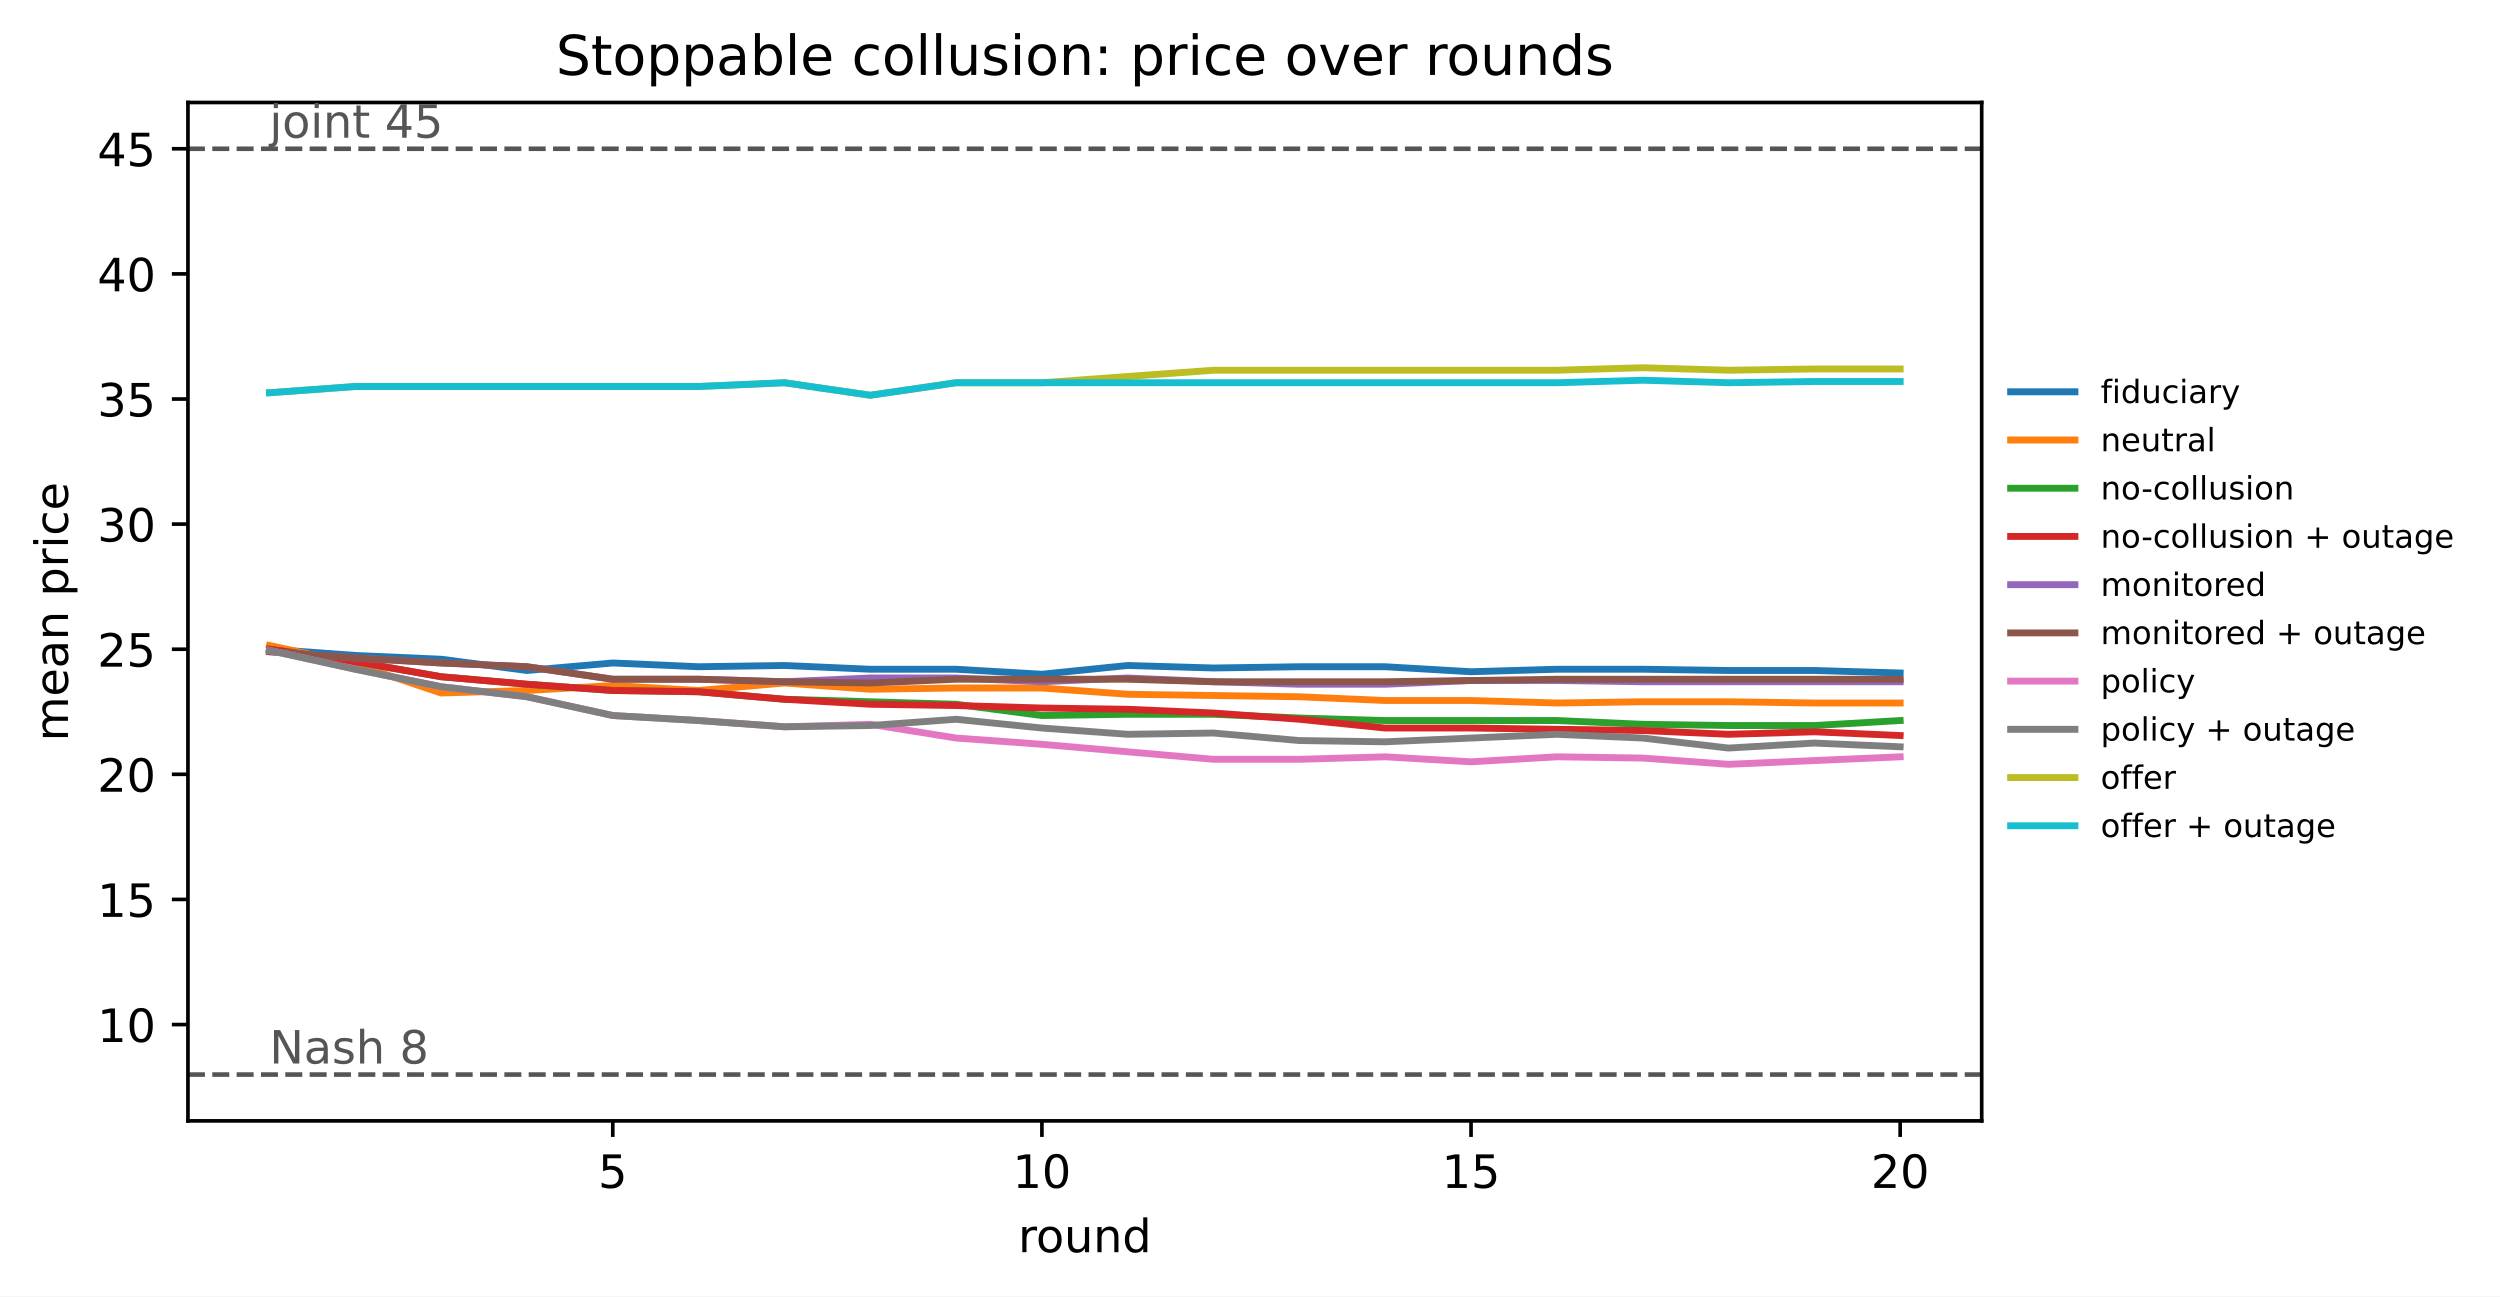
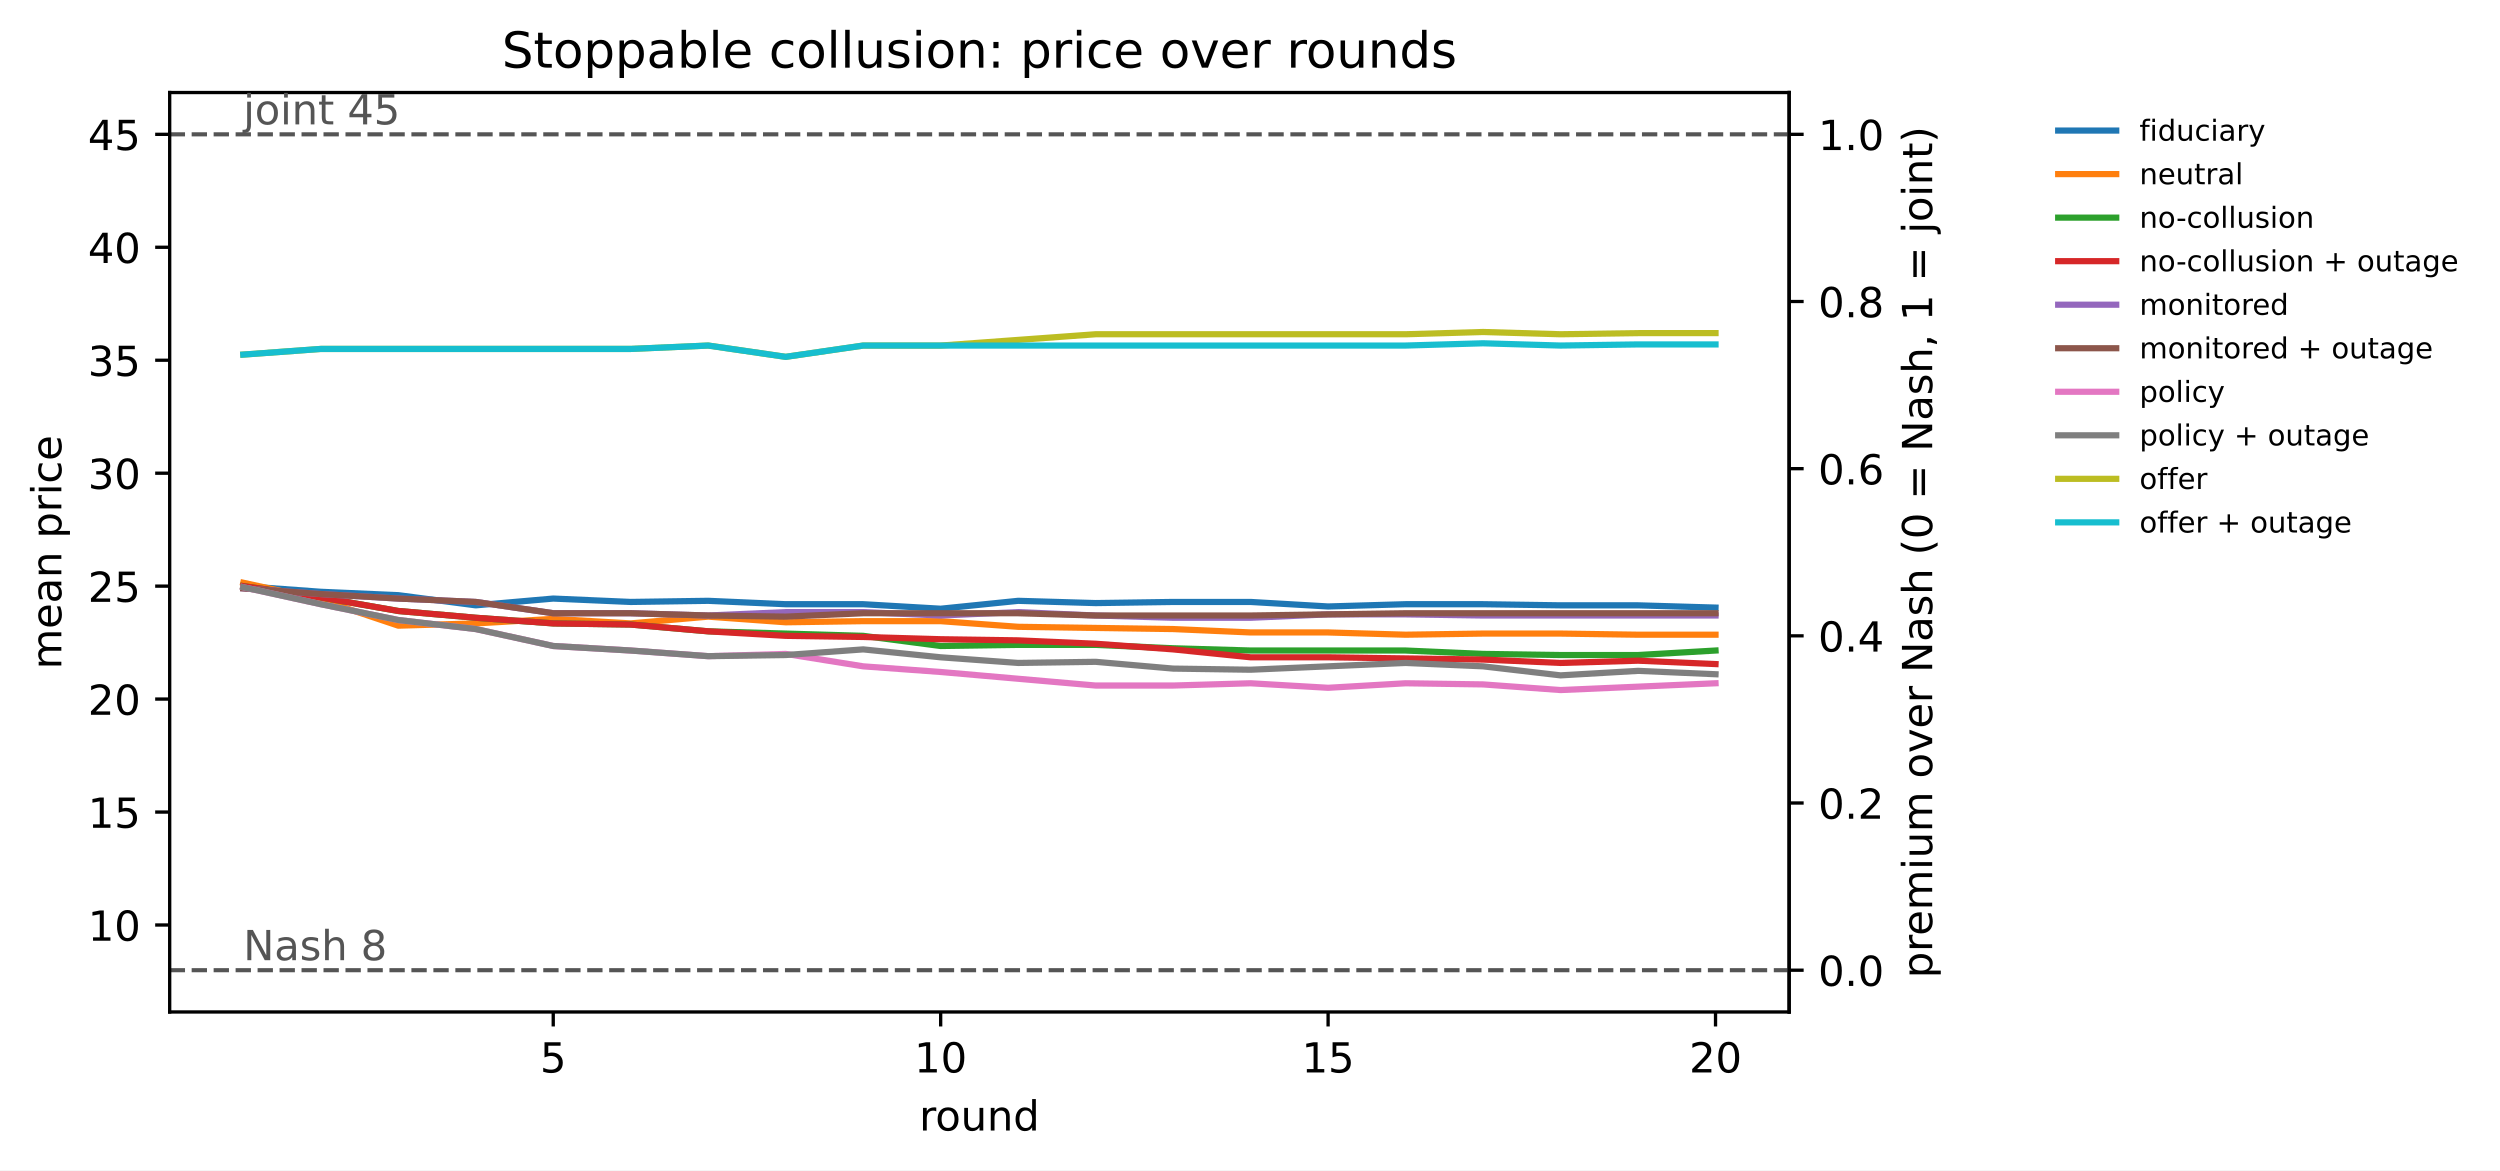
- <svg xmlns="http://www.w3.org/2000/svg" xmlns:xlink="http://www.w3.org/1999/xlink" width="544.389pt" height="282.279pt" viewBox="0 0 544.389 282.279" version="1.1">
+ <svg xmlns="http://www.w3.org/2000/svg" xmlns:xlink="http://www.w3.org/1999/xlink" width="602.979pt" height="282.279pt" viewBox="0 0 602.979 282.279" version="1.1">
  <defs>
    <style type="text/css">*{stroke-linejoin: round; stroke-linecap: butt}</style>
  </defs>
  <g id="figure_1">
    <g id="patch_1">
-       <path d="M 0 282.279  L 544.389 282.279  L 544.389 0  L 0 0  z " style="fill: #ffffff" />
+       <path d="M 0 282.279  L 602.979 282.279  L 602.979 0  L 0 0  z " style="fill: #ffffff" />
    </g>
    <g id="axes_1">
      <g id="patch_2">
        <path d="M 40.926 244.078  L 431.526 244.078  L 431.526 22.318  L 40.926 22.318  z " style="fill: #ffffff" />
      </g>
-       <g id="matplotlib.axis_1">
+       <g id="axes_2">
+         <g id="patch_3">
+           <path d="M 431.526 244.078  L 431.526 244.078  L 431.526 22.318  L 431.526 22.318  z " style="fill: #ffffff" />
+         </g>
+         <g id="matplotlib.axis_1" />
+         <g id="matplotlib.axis_2">
+           <g id="ytick_1">
+             <g id="line2d_1">
+               <defs>
+                 <path id="m5afe52035f" d="M 0 0  L 3.5 0  " style="stroke: #000000; stroke-width: 0.8" />
+               </defs>
+               <g>
+                 <use xlink:href="#m5afe52035f" x="431.526" y="233.998" style="stroke: #000000; stroke-width: 0.8" />
+               </g>
+             </g>
+             <g id="text_1">
+               <text style="font-size: 10px; font-family: 'DejaVu Sans', 'Bitstream Vera Sans', 'Computer Modern Sans Serif', 'Lucida Grande', 'Verdana', 'Geneva', 'Lucid', 'Arial', 'Helvetica', 'Avant Garde', sans-serif; text-anchor: start" x="438.526" y="237.797" transform="rotate(-0 438.5258 237.797)">0.0</text>
+             </g>
+           </g>
+           <g id="ytick_2">
+             <g id="line2d_2">
+               <g>
+                 <use xlink:href="#m5afe52035f" x="431.526" y="193.678" style="stroke: #000000; stroke-width: 0.8" />
+               </g>
+             </g>
+             <g id="text_2">
+               <text style="font-size: 10px; font-family: 'DejaVu Sans', 'Bitstream Vera Sans', 'Computer Modern Sans Serif', 'Lucida Grande', 'Verdana', 'Geneva', 'Lucid', 'Arial', 'Helvetica', 'Avant Garde', sans-serif; text-anchor: start" x="438.526" y="197.477" transform="rotate(-0 438.5258 197.477)">0.2</text>
+             </g>
+           </g>
+           <g id="ytick_3">
+             <g id="line2d_3">
+               <g>
+                 <use xlink:href="#m5afe52035f" x="431.526" y="153.358" style="stroke: #000000; stroke-width: 0.8" />
+               </g>
+             </g>
+             <g id="text_3">
+               <text style="font-size: 10px; font-family: 'DejaVu Sans', 'Bitstream Vera Sans', 'Computer Modern Sans Serif', 'Lucida Grande', 'Verdana', 'Geneva', 'Lucid', 'Arial', 'Helvetica', 'Avant Garde', sans-serif; text-anchor: start" x="438.526" y="157.157" transform="rotate(-0 438.5258 157.157)">0.4</text>
+             </g>
+           </g>
+           <g id="ytick_4">
+             <g id="line2d_4">
+               <g>
+                 <use xlink:href="#m5afe52035f" x="431.526" y="113.038" style="stroke: #000000; stroke-width: 0.8" />
+               </g>
+             </g>
+             <g id="text_4">
+               <text style="font-size: 10px; font-family: 'DejaVu Sans', 'Bitstream Vera Sans', 'Computer Modern Sans Serif', 'Lucida Grande', 'Verdana', 'Geneva', 'Lucid', 'Arial', 'Helvetica', 'Avant Garde', sans-serif; text-anchor: start" x="438.526" y="116.837" transform="rotate(-0 438.5258 116.837)">0.6</text>
+             </g>
+           </g>
+           <g id="ytick_5">
+             <g id="line2d_5">
+               <g>
+                 <use xlink:href="#m5afe52035f" x="431.526" y="72.718" style="stroke: #000000; stroke-width: 0.8" />
+               </g>
+             </g>
+             <g id="text_5">
+               <text style="font-size: 10px; font-family: 'DejaVu Sans', 'Bitstream Vera Sans', 'Computer Modern Sans Serif', 'Lucida Grande', 'Verdana', 'Geneva', 'Lucid', 'Arial', 'Helvetica', 'Avant Garde', sans-serif; text-anchor: start" x="438.526" y="76.517" transform="rotate(-0 438.5258 76.51695)">0.8</text>
+             </g>
+           </g>
+           <g id="ytick_6">
+             <g id="line2d_6">
+               <g>
+                 <use xlink:href="#m5afe52035f" x="431.526" y="32.398" style="stroke: #000000; stroke-width: 0.8" />
+               </g>
+             </g>
+             <g id="text_6">
+               <text style="font-size: 10px; font-family: 'DejaVu Sans', 'Bitstream Vera Sans', 'Computer Modern Sans Serif', 'Lucida Grande', 'Verdana', 'Geneva', 'Lucid', 'Arial', 'Helvetica', 'Avant Garde', sans-serif; text-anchor: start" x="438.526" y="36.197" transform="rotate(-0 438.5258 36.19695)">1.0</text>
+             </g>
+           </g>
+           <g id="text_7">
+             <text style="font-size: 10px; font-family: 'DejaVu Sans', 'Bitstream Vera Sans', 'Computer Modern Sans Serif', 'Lucida Grande', 'Verdana', 'Geneva', 'Lucid', 'Arial', 'Helvetica', 'Avant Garde', sans-serif; text-anchor: middle" x="466.027" y="133.198" transform="rotate(-90 466.0273 133.1981)">premium over Nash (0 = Nash, 1 = joint)</text>
+           </g>
+         </g>
+         <g id="patch_4">
+           <path d="M 431.526 244.078  L 431.526 22.318  " style="fill: none; stroke: #000000; stroke-width: 0.8; stroke-linejoin: miter; stroke-linecap: square" />
+         </g>
+       </g>
+       <g id="matplotlib.axis_3">
        <g id="xtick_1">
-           <g id="line2d_1">
+           <g id="line2d_7">
            <defs>
              <path id="mb7aa5ca6fc" d="M 0 0  L 0 3.5  " style="stroke: #000000; stroke-width: 0.8" />
            </defs>
            <g>
              <use xlink:href="#mb7aa5ca6fc" x="133.436" y="244.078" style="stroke: #000000; stroke-width: 0.8" />
            </g>
          </g>
-           <g id="text_1">
+           <g id="text_8">
            <text style="font-size: 10px; font-family: 'DejaVu Sans', 'Bitstream Vera Sans', 'Computer Modern Sans Serif', 'Lucida Grande', 'Verdana', 'Geneva', 'Lucid', 'Arial', 'Helvetica', 'Avant Garde', sans-serif; text-anchor: middle" x="133.436" y="258.676" transform="rotate(-0 133.4363 258.6758)">5</text>
          </g>
        </g>
        <g id="xtick_2">
-           <g id="line2d_2">
+           <g id="line2d_8">
            <g>
              <use xlink:href="#mb7aa5ca6fc" x="226.881" y="244.078" style="stroke: #000000; stroke-width: 0.8" />
            </g>
          </g>
-           <g id="text_2">
+           <g id="text_9">
            <text style="font-size: 10px; font-family: 'DejaVu Sans', 'Bitstream Vera Sans', 'Computer Modern Sans Serif', 'Lucida Grande', 'Verdana', 'Geneva', 'Lucid', 'Arial', 'Helvetica', 'Avant Garde', sans-serif; text-anchor: middle" x="226.881" y="258.676" transform="rotate(-0 226.8813 258.6758)">10</text>
          </g>
        </g>
        <g id="xtick_3">
-           <g id="line2d_3">
+           <g id="line2d_9">
            <g>
              <use xlink:href="#mb7aa5ca6fc" x="320.326" y="244.078" style="stroke: #000000; stroke-width: 0.8" />
            </g>
          </g>
-           <g id="text_3">
+           <g id="text_10">
            <text style="font-size: 10px; font-family: 'DejaVu Sans', 'Bitstream Vera Sans', 'Computer Modern Sans Serif', 'Lucida Grande', 'Verdana', 'Geneva', 'Lucid', 'Arial', 'Helvetica', 'Avant Garde', sans-serif; text-anchor: middle" x="320.326" y="258.676" transform="rotate(-0 320.3263 258.6758)">15</text>
          </g>
        </g>
        <g id="xtick_4">
-           <g id="line2d_4">
+           <g id="line2d_10">
            <g>
              <use xlink:href="#mb7aa5ca6fc" x="413.771" y="244.078" style="stroke: #000000; stroke-width: 0.8" />
            </g>
          </g>
-           <g id="text_4">
+           <g id="text_11">
            <text style="font-size: 10px; font-family: 'DejaVu Sans', 'Bitstream Vera Sans', 'Computer Modern Sans Serif', 'Lucida Grande', 'Verdana', 'Geneva', 'Lucid', 'Arial', 'Helvetica', 'Avant Garde', sans-serif; text-anchor: middle" x="413.771" y="258.676" transform="rotate(-0 413.7712 258.6758)">20</text>
          </g>
        </g>
-         <g id="text_5">
+         <g id="text_12">
          <text style="font-size: 10px; font-family: 'DejaVu Sans', 'Bitstream Vera Sans', 'Computer Modern Sans Serif', 'Lucida Grande', 'Verdana', 'Geneva', 'Lucid', 'Arial', 'Helvetica', 'Avant Garde', sans-serif; text-anchor: middle" x="236.226" y="272.677" transform="rotate(-0 236.2258 272.6766)">round</text>
        </g>
      </g>
-       <g id="matplotlib.axis_2">
-         <g id="ytick_1">
-           <g id="line2d_5">
+       <g id="matplotlib.axis_4">
+         <g id="ytick_7">
+           <g id="line2d_11">
            <defs>
              <path id="m577f8da992" d="M 0 0  L -3.5 0  " style="stroke: #000000; stroke-width: 0.8" />
            </defs>
            <g>
              <use xlink:href="#m577f8da992" x="40.926" y="223.101" style="stroke: #000000; stroke-width: 0.8" />
            </g>
          </g>
-           <g id="text_6">
+           <g id="text_13">
            <text style="font-size: 10px; font-family: 'DejaVu Sans', 'Bitstream Vera Sans', 'Computer Modern Sans Serif', 'Lucida Grande', 'Verdana', 'Geneva', 'Lucid', 'Arial', 'Helvetica', 'Avant Garde', sans-serif; text-anchor: end" x="33.926" y="226.9" transform="rotate(-0 33.92578 226.8997)">10</text>
-           </g>
-         </g>
-         <g id="ytick_2">
-           <g id="line2d_6">
-             <g>
-               <use xlink:href="#m577f8da992" x="40.926" y="195.858" style="stroke: #000000; stroke-width: 0.8" />
-             </g>
-           </g>
-           <g id="text_7">
-             <text style="font-size: 10px; font-family: 'DejaVu Sans', 'Bitstream Vera Sans', 'Computer Modern Sans Serif', 'Lucida Grande', 'Verdana', 'Geneva', 'Lucid', 'Arial', 'Helvetica', 'Avant Garde', sans-serif; text-anchor: end" x="33.926" y="199.656" transform="rotate(-0 33.92578 199.6564)">15</text>
-           </g>
-         </g>
-         <g id="ytick_3">
-           <g id="line2d_7">
-             <g>
-               <use xlink:href="#m577f8da992" x="40.926" y="168.614" style="stroke: #000000; stroke-width: 0.8" />
-             </g>
-           </g>
-           <g id="text_8">
-             <text style="font-size: 10px; font-family: 'DejaVu Sans', 'Bitstream Vera Sans', 'Computer Modern Sans Serif', 'Lucida Grande', 'Verdana', 'Geneva', 'Lucid', 'Arial', 'Helvetica', 'Avant Garde', sans-serif; text-anchor: end" x="33.926" y="172.413" transform="rotate(-0 33.92578 172.4132)">20</text>
-           </g>
-         </g>
-         <g id="ytick_4">
-           <g id="line2d_8">
-             <g>
-               <use xlink:href="#m577f8da992" x="40.926" y="141.371" style="stroke: #000000; stroke-width: 0.8" />
-             </g>
-           </g>
-           <g id="text_9">
-             <text style="font-size: 10px; font-family: 'DejaVu Sans', 'Bitstream Vera Sans', 'Computer Modern Sans Serif', 'Lucida Grande', 'Verdana', 'Geneva', 'Lucid', 'Arial', 'Helvetica', 'Avant Garde', sans-serif; text-anchor: end" x="33.926" y="145.17" transform="rotate(-0 33.92578 145.1699)">25</text>
-           </g>
-         </g>
-         <g id="ytick_5">
-           <g id="line2d_9">
-             <g>
-               <use xlink:href="#m577f8da992" x="40.926" y="114.128" style="stroke: #000000; stroke-width: 0.8" />
-             </g>
-           </g>
-           <g id="text_10">
-             <text style="font-size: 10px; font-family: 'DejaVu Sans', 'Bitstream Vera Sans', 'Computer Modern Sans Serif', 'Lucida Grande', 'Verdana', 'Geneva', 'Lucid', 'Arial', 'Helvetica', 'Avant Garde', sans-serif; text-anchor: end" x="33.926" y="117.927" transform="rotate(-0 33.92578 117.9267)">30</text>
-           </g>
-         </g>
-         <g id="ytick_6">
-           <g id="line2d_10">
-             <g>
-               <use xlink:href="#m577f8da992" x="40.926" y="86.885" style="stroke: #000000; stroke-width: 0.8" />
-             </g>
-           </g>
-           <g id="text_11">
-             <text style="font-size: 10px; font-family: 'DejaVu Sans', 'Bitstream Vera Sans', 'Computer Modern Sans Serif', 'Lucida Grande', 'Verdana', 'Geneva', 'Lucid', 'Arial', 'Helvetica', 'Avant Garde', sans-serif; text-anchor: end" x="33.926" y="90.683" transform="rotate(-0 33.92578 90.68344)">35</text>
-           </g>
-         </g>
-         <g id="ytick_7">
-           <g id="line2d_11">
-             <g>
-               <use xlink:href="#m577f8da992" x="40.926" y="59.641" style="stroke: #000000; stroke-width: 0.8" />
-             </g>
-           </g>
-           <g id="text_12">
-             <text style="font-size: 10px; font-family: 'DejaVu Sans', 'Bitstream Vera Sans', 'Computer Modern Sans Serif', 'Lucida Grande', 'Verdana', 'Geneva', 'Lucid', 'Arial', 'Helvetica', 'Avant Garde', sans-serif; text-anchor: end" x="33.926" y="63.44" transform="rotate(-0 33.92578 63.4402)">40</text>
          </g>
        </g>
        <g id="ytick_8">
          <g id="line2d_12">
            <g>
+               <use xlink:href="#m577f8da992" x="40.926" y="195.858" style="stroke: #000000; stroke-width: 0.8" />
+             </g>
+           </g>
+           <g id="text_14">
+             <text style="font-size: 10px; font-family: 'DejaVu Sans', 'Bitstream Vera Sans', 'Computer Modern Sans Serif', 'Lucida Grande', 'Verdana', 'Geneva', 'Lucid', 'Arial', 'Helvetica', 'Avant Garde', sans-serif; text-anchor: end" x="33.926" y="199.656" transform="rotate(-0 33.92578 199.6564)">15</text>
+           </g>
+         </g>
+         <g id="ytick_9">
+           <g id="line2d_13">
+             <g>
+               <use xlink:href="#m577f8da992" x="40.926" y="168.614" style="stroke: #000000; stroke-width: 0.8" />
+             </g>
+           </g>
+           <g id="text_15">
+             <text style="font-size: 10px; font-family: 'DejaVu Sans', 'Bitstream Vera Sans', 'Computer Modern Sans Serif', 'Lucida Grande', 'Verdana', 'Geneva', 'Lucid', 'Arial', 'Helvetica', 'Avant Garde', sans-serif; text-anchor: end" x="33.926" y="172.413" transform="rotate(-0 33.92578 172.4132)">20</text>
+           </g>
+         </g>
+         <g id="ytick_10">
+           <g id="line2d_14">
+             <g>
+               <use xlink:href="#m577f8da992" x="40.926" y="141.371" style="stroke: #000000; stroke-width: 0.8" />
+             </g>
+           </g>
+           <g id="text_16">
+             <text style="font-size: 10px; font-family: 'DejaVu Sans', 'Bitstream Vera Sans', 'Computer Modern Sans Serif', 'Lucida Grande', 'Verdana', 'Geneva', 'Lucid', 'Arial', 'Helvetica', 'Avant Garde', sans-serif; text-anchor: end" x="33.926" y="145.17" transform="rotate(-0 33.92578 145.1699)">25</text>
+           </g>
+         </g>
+         <g id="ytick_11">
+           <g id="line2d_15">
+             <g>
+               <use xlink:href="#m577f8da992" x="40.926" y="114.128" style="stroke: #000000; stroke-width: 0.8" />
+             </g>
+           </g>
+           <g id="text_17">
+             <text style="font-size: 10px; font-family: 'DejaVu Sans', 'Bitstream Vera Sans', 'Computer Modern Sans Serif', 'Lucida Grande', 'Verdana', 'Geneva', 'Lucid', 'Arial', 'Helvetica', 'Avant Garde', sans-serif; text-anchor: end" x="33.926" y="117.927" transform="rotate(-0 33.92578 117.9267)">30</text>
+           </g>
+         </g>
+         <g id="ytick_12">
+           <g id="line2d_16">
+             <g>
+               <use xlink:href="#m577f8da992" x="40.926" y="86.885" style="stroke: #000000; stroke-width: 0.8" />
+             </g>
+           </g>
+           <g id="text_18">
+             <text style="font-size: 10px; font-family: 'DejaVu Sans', 'Bitstream Vera Sans', 'Computer Modern Sans Serif', 'Lucida Grande', 'Verdana', 'Geneva', 'Lucid', 'Arial', 'Helvetica', 'Avant Garde', sans-serif; text-anchor: end" x="33.926" y="90.683" transform="rotate(-0 33.92578 90.68344)">35</text>
+           </g>
+         </g>
+         <g id="ytick_13">
+           <g id="line2d_17">
+             <g>
+               <use xlink:href="#m577f8da992" x="40.926" y="59.641" style="stroke: #000000; stroke-width: 0.8" />
+             </g>
+           </g>
+           <g id="text_19">
+             <text style="font-size: 10px; font-family: 'DejaVu Sans', 'Bitstream Vera Sans', 'Computer Modern Sans Serif', 'Lucida Grande', 'Verdana', 'Geneva', 'Lucid', 'Arial', 'Helvetica', 'Avant Garde', sans-serif; text-anchor: end" x="33.926" y="63.44" transform="rotate(-0 33.92578 63.4402)">40</text>
+           </g>
+         </g>
+         <g id="ytick_14">
+           <g id="line2d_18">
+             <g>
              <use xlink:href="#m577f8da992" x="40.926" y="32.398" style="stroke: #000000; stroke-width: 0.8" />
            </g>
          </g>
-           <g id="text_13">
+           <g id="text_20">
            <text style="font-size: 10px; font-family: 'DejaVu Sans', 'Bitstream Vera Sans', 'Computer Modern Sans Serif', 'Lucida Grande', 'Verdana', 'Geneva', 'Lucid', 'Arial', 'Helvetica', 'Avant Garde', sans-serif; text-anchor: end" x="33.926" y="36.197" transform="rotate(-0 33.92578 36.19695)">45</text>
          </g>
        </g>
-         <g id="text_14">
+         <g id="text_21">
          <text style="font-size: 10px; font-family: 'DejaVu Sans', 'Bitstream Vera Sans', 'Computer Modern Sans Serif', 'Lucida Grande', 'Verdana', 'Geneva', 'Lucid', 'Arial', 'Helvetica', 'Avant Garde', sans-serif; text-anchor: middle" x="14.798" y="133.198" transform="rotate(-90 14.79844 133.1981)">mean price</text>
        </g>
      </g>
-       <g id="line2d_13">
+       <g id="line2d_19">
        <path d="M 58.68 141.371  L 77.369 142.733  L 96.058 143.551  L 114.747 146.002  L 133.436 144.368  L 152.125 145.185  L 170.814 144.913  L 189.503 145.73  L 208.192 145.73  L 226.881 146.82  L 245.57 144.913  L 264.259 145.458  L 282.948 145.185  L 301.637 145.185  L 320.326 146.275  L 339.015 145.73  L 357.704 145.73  L 376.393 146.002  L 395.082 146.002  L 413.771 146.547  " clip-path="url(#pa90afe75c3)" style="fill: none; stroke: #1f77b4; stroke-width: 1.5; stroke-linecap: square" />
      </g>
-       <g id="line2d_14">
+       <g id="line2d_20">
        <path d="M 58.68 140.554  L 77.369 144.64  L 96.058 150.906  L 114.747 150.361  L 133.436 149.272  L 152.125 150.361  L 170.814 148.727  L 189.503 150.089  L 208.192 149.817  L 226.881 149.817  L 245.57 151.179  L 264.259 151.451  L 282.948 151.724  L 301.637 152.541  L 320.326 152.541  L 339.015 153.086  L 357.704 152.813  L 376.393 152.813  L 395.082 153.086  L 413.771 153.086  " clip-path="url(#pa90afe75c3)" style="fill: none; stroke: #ff7f0e; stroke-width: 1.5; stroke-linecap: square" />
      </g>
-       <g id="line2d_15">
+       <g id="line2d_21">
        <path d="M 58.68 141.371  L 77.369 144.095  L 96.058 147.365  L 114.747 148.999  L 133.436 150.361  L 152.125 150.634  L 170.814 152.268  L 189.503 152.813  L 208.192 153.358  L 226.881 155.81  L 245.57 155.538  L 264.259 155.538  L 282.948 156.355  L 301.637 156.9  L 320.326 156.9  L 339.015 156.9  L 357.704 157.717  L 376.393 157.989  L 395.082 157.989  L 413.771 156.9  " clip-path="url(#pa90afe75c3)" style="fill: none; stroke: #2ca02c; stroke-width: 1.5; stroke-linecap: square" />
      </g>
-       <g id="line2d_16">
+       <g id="line2d_22">
        <path d="M 58.68 141.371  L 77.369 144.095  L 96.058 147.365  L 114.747 148.999  L 133.436 150.361  L 152.125 150.634  L 170.814 152.268  L 189.503 153.358  L 208.192 153.631  L 226.881 154.175  L 245.57 154.448  L 264.259 155.265  L 282.948 156.627  L 301.637 158.534  L 320.326 158.534  L 339.015 158.807  L 357.704 159.079  L 376.393 159.897  L 395.082 159.352  L 413.771 160.169  " clip-path="url(#pa90afe75c3)" style="fill: none; stroke: #d62728; stroke-width: 1.5; stroke-linecap: square" />
      </g>
-       <g id="line2d_17">
+       <g id="line2d_23">
        <path d="M 58.68 141.916  L 77.369 143.278  L 96.058 144.368  L 114.747 145.185  L 133.436 147.909  L 152.125 147.909  L 170.814 148.454  L 189.503 147.637  L 208.192 147.637  L 226.881 148.454  L 245.57 147.637  L 264.259 148.454  L 282.948 148.999  L 301.637 148.999  L 320.326 148.182  L 339.015 148.182  L 357.704 148.454  L 376.393 148.454  L 395.082 148.454  L 413.771 148.454  " clip-path="url(#pa90afe75c3)" style="fill: none; stroke: #9467bd; stroke-width: 1.5; stroke-linecap: square" />
      </g>
-       <g id="line2d_18">
+       <g id="line2d_24">
        <path d="M 58.68 141.916  L 77.369 143.278  L 96.058 144.368  L 114.747 145.185  L 133.436 147.909  L 152.125 147.909  L 170.814 148.454  L 189.503 148.727  L 208.192 147.909  L 226.881 147.909  L 245.57 147.909  L 264.259 148.454  L 282.948 148.454  L 301.637 148.454  L 320.326 148.182  L 339.015 147.909  L 357.704 147.909  L 376.393 147.909  L 395.082 147.909  L 413.771 147.909  " clip-path="url(#pa90afe75c3)" style="fill: none; stroke: #8c564b; stroke-width: 1.5; stroke-linecap: square" />
      </g>
-       <g id="line2d_19">
+       <g id="line2d_25">
        <path d="M 58.68 141.644  L 77.369 145.73  L 96.058 149.544  L 114.747 151.724  L 133.436 155.81  L 152.125 156.9  L 170.814 158.262  L 189.503 157.717  L 208.192 160.714  L 226.881 162.076  L 245.57 163.711  L 264.259 165.345  L 282.948 165.345  L 301.637 164.8  L 320.326 165.89  L 339.015 164.8  L 357.704 165.073  L 376.393 166.435  L 395.082 165.618  L 413.771 164.8  " clip-path="url(#pa90afe75c3)" style="fill: none; stroke: #e377c2; stroke-width: 1.5; stroke-linecap: square" />
      </g>
-       <g id="line2d_20">
+       <g id="line2d_26">
        <path d="M 58.68 141.644  L 77.369 145.73  L 96.058 149.544  L 114.747 151.724  L 133.436 155.81  L 152.125 156.9  L 170.814 158.262  L 189.503 157.989  L 208.192 156.627  L 226.881 158.534  L 245.57 159.897  L 264.259 159.624  L 282.948 161.259  L 301.637 161.531  L 320.326 160.714  L 339.015 159.897  L 357.704 160.714  L 376.393 162.893  L 395.082 161.804  L 413.771 162.621  " clip-path="url(#pa90afe75c3)" style="fill: none; stroke: #7f7f7f; stroke-width: 1.5; stroke-linecap: square" />
      </g>
-       <g id="line2d_21">
+       <g id="line2d_27">
        <path d="M 58.68 85.522  L 77.369 84.16  L 96.058 84.16  L 114.747 84.16  L 133.436 84.16  L 152.125 84.16  L 170.814 83.343  L 189.503 86.067  L 208.192 83.343  L 226.881 83.343  L 245.57 81.981  L 264.259 80.619  L 282.948 80.619  L 301.637 80.619  L 320.326 80.619  L 339.015 80.619  L 357.704 80.074  L 376.393 80.619  L 395.082 80.346  L 413.771 80.346  " clip-path="url(#pa90afe75c3)" style="fill: none; stroke: #bcbd22; stroke-width: 1.5; stroke-linecap: square" />
      </g>
-       <g id="line2d_22">
+       <g id="line2d_28">
        <path d="M 58.68 85.522  L 77.369 84.16  L 96.058 84.16  L 114.747 84.16  L 133.436 84.16  L 152.125 84.16  L 170.814 83.343  L 189.503 86.067  L 208.192 83.343  L 226.881 83.343  L 245.57 83.343  L 264.259 83.343  L 282.948 83.343  L 301.637 83.343  L 320.326 83.343  L 339.015 83.343  L 357.704 82.798  L 376.393 83.343  L 395.082 83.071  L 413.771 83.071  " clip-path="url(#pa90afe75c3)" style="fill: none; stroke: #17becf; stroke-width: 1.5; stroke-linecap: square" />
      </g>
-       <g id="line2d_23">
+       <g id="line2d_29">
        <path d="M 40.926 233.998  L 431.526 233.998  " clip-path="url(#pa90afe75c3)" style="fill: none; stroke-dasharray: 3.7,1.6; stroke-dashoffset: 0; stroke: #555555" />
      </g>
-       <g id="line2d_24">
+       <g id="line2d_30">
        <path d="M 40.926 32.398  L 431.526 32.398  " clip-path="url(#pa90afe75c3)" style="fill: none; stroke-dasharray: 3.7,1.6; stroke-dashoffset: 0; stroke: #555555" />
      </g>
-       <g id="patch_3">
+       <g id="patch_5">
        <path d="M 40.926 244.078  L 40.926 22.318  " style="fill: none; stroke: #000000; stroke-width: 0.8; stroke-linejoin: miter; stroke-linecap: square" />
      </g>
-       <g id="patch_4">
+       <g id="patch_6">
        <path d="M 431.526 244.078  L 431.526 22.318  " style="fill: none; stroke: #000000; stroke-width: 0.8; stroke-linejoin: miter; stroke-linecap: square" />
      </g>
-       <g id="patch_5">
+       <g id="patch_7">
        <path d="M 40.926 244.078  L 431.526 244.078  " style="fill: none; stroke: #000000; stroke-width: 0.8; stroke-linejoin: miter; stroke-linecap: square" />
      </g>
-       <g id="patch_6">
+       <g id="patch_8">
        <path d="M 40.926 22.318  L 431.526 22.318  " style="fill: none; stroke: #000000; stroke-width: 0.8; stroke-linejoin: miter; stroke-linecap: square" />
      </g>
-       <g id="text_15">
+       <g id="text_22">
        <text style="font-size: 10px; font-family: 'DejaVu Sans', 'Bitstream Vera Sans', 'Computer Modern Sans Serif', 'Lucida Grande', 'Verdana', 'Geneva', 'Lucid', 'Arial', 'Helvetica', 'Avant Garde', sans-serif; text-anchor: start; fill: #555555" x="58.68" y="231.596" transform="rotate(-0 58.68033 231.5958)"> Nash 8</text>
      </g>
-       <g id="text_16">
+       <g id="text_23">
        <text style="font-size: 10px; font-family: 'DejaVu Sans', 'Bitstream Vera Sans', 'Computer Modern Sans Serif', 'Lucida Grande', 'Verdana', 'Geneva', 'Lucid', 'Arial', 'Helvetica', 'Avant Garde', sans-serif; text-anchor: start; fill: #555555" x="58.68" y="29.996" transform="rotate(-0 58.68033 29.99578)"> joint 45</text>
      </g>
-       <g id="text_17">
+       <g id="text_24">
        <text style="font-size: 12px; font-family: 'DejaVu Sans', 'Bitstream Vera Sans', 'Computer Modern Sans Serif', 'Lucida Grande', 'Verdana', 'Geneva', 'Lucid', 'Arial', 'Helvetica', 'Avant Garde', sans-serif; text-anchor: middle" x="236.226" y="16.318" transform="rotate(-0 236.2258 16.31812)">Stoppable collusion: price over rounds</text>
      </g>
      <g id="legend_1">
-         <g id="line2d_25">
-           <path d="M 437.826 85.314  L 444.826 85.314  L 451.826 85.314  " style="fill: none; stroke: #1f77b4; stroke-width: 1.5; stroke-linecap: square" />
-         </g>
-         <g id="text_18">
-           <text style="font-size: 7px; font-family: 'DejaVu Sans', 'Bitstream Vera Sans', 'Computer Modern Sans Serif', 'Lucida Grande', 'Verdana', 'Geneva', 'Lucid', 'Arial', 'Helvetica', 'Avant Garde', sans-serif; text-anchor: start" x="457.426" y="87.764" transform="rotate(-0 457.4258 87.7643)">fiduciary</text>
-         </g>
-         <g id="line2d_26">
-           <path d="M 437.826 95.815  L 444.826 95.815  L 451.826 95.815  " style="fill: none; stroke: #ff7f0e; stroke-width: 1.5; stroke-linecap: square" />
-         </g>
-         <g id="text_19">
-           <text style="font-size: 7px; font-family: 'DejaVu Sans', 'Bitstream Vera Sans', 'Computer Modern Sans Serif', 'Lucida Grande', 'Verdana', 'Geneva', 'Lucid', 'Arial', 'Helvetica', 'Avant Garde', sans-serif; text-anchor: start" x="457.426" y="98.265" transform="rotate(-0 457.4258 98.26484)">neutral</text>
-         </g>
-         <g id="line2d_27">
-           <path d="M 437.826 106.315  L 444.826 106.315  L 451.826 106.315  " style="fill: none; stroke: #2ca02c; stroke-width: 1.5; stroke-linecap: square" />
-         </g>
-         <g id="text_20">
-           <text style="font-size: 7px; font-family: 'DejaVu Sans', 'Bitstream Vera Sans', 'Computer Modern Sans Serif', 'Lucida Grande', 'Verdana', 'Geneva', 'Lucid', 'Arial', 'Helvetica', 'Avant Garde', sans-serif; text-anchor: start" x="457.426" y="108.765" transform="rotate(-0 457.4258 108.7654)">no-collusion</text>
-         </g>
-         <g id="line2d_28">
-           <path d="M 437.826 116.816  L 444.826 116.816  L 451.826 116.816  " style="fill: none; stroke: #d62728; stroke-width: 1.5; stroke-linecap: square" />
-         </g>
-         <g id="text_21">
-           <text style="font-size: 7px; font-family: 'DejaVu Sans', 'Bitstream Vera Sans', 'Computer Modern Sans Serif', 'Lucida Grande', 'Verdana', 'Geneva', 'Lucid', 'Arial', 'Helvetica', 'Avant Garde', sans-serif; text-anchor: start" x="457.426" y="119.266" transform="rotate(-0 457.4258 119.2659)">no-collusion + outage</text>
-         </g>
-         <g id="line2d_29">
-           <path d="M 437.826 127.316  L 444.826 127.316  L 451.826 127.316  " style="fill: none; stroke: #9467bd; stroke-width: 1.5; stroke-linecap: square" />
-         </g>
-         <g id="text_22">
-           <text style="font-size: 7px; font-family: 'DejaVu Sans', 'Bitstream Vera Sans', 'Computer Modern Sans Serif', 'Lucida Grande', 'Verdana', 'Geneva', 'Lucid', 'Arial', 'Helvetica', 'Avant Garde', sans-serif; text-anchor: start" x="457.426" y="129.766" transform="rotate(-0 457.4258 129.7665)">monitored</text>
-         </g>
-         <g id="line2d_30">
-           <path d="M 437.826 137.817  L 444.826 137.817  L 451.826 137.817  " style="fill: none; stroke: #8c564b; stroke-width: 1.5; stroke-linecap: square" />
-         </g>
-         <g id="text_23">
-           <text style="font-size: 7px; font-family: 'DejaVu Sans', 'Bitstream Vera Sans', 'Computer Modern Sans Serif', 'Lucida Grande', 'Verdana', 'Geneva', 'Lucid', 'Arial', 'Helvetica', 'Avant Garde', sans-serif; text-anchor: start" x="457.426" y="140.267" transform="rotate(-0 457.4258 140.267)">monitored + outage</text>
-         </g>
        <g id="line2d_31">
-           <path d="M 437.826 148.318  L 444.826 148.318  L 451.826 148.318  " style="fill: none; stroke: #e377c2; stroke-width: 1.5; stroke-linecap: square" />
-         </g>
-         <g id="text_24">
-           <text style="font-size: 7px; font-family: 'DejaVu Sans', 'Bitstream Vera Sans', 'Computer Modern Sans Serif', 'Lucida Grande', 'Verdana', 'Geneva', 'Lucid', 'Arial', 'Helvetica', 'Avant Garde', sans-serif; text-anchor: start" x="457.426" y="150.768" transform="rotate(-0 457.4258 150.7676)">policy</text>
+           <path d="M 496.416 31.487  L 503.416 31.487  L 510.416 31.487  " style="fill: none; stroke: #1f77b4; stroke-width: 1.5; stroke-linecap: square" />
+         </g>
+         <g id="text_25">
+           <text style="font-size: 7px; font-family: 'DejaVu Sans', 'Bitstream Vera Sans', 'Computer Modern Sans Serif', 'Lucida Grande', 'Verdana', 'Geneva', 'Lucid', 'Arial', 'Helvetica', 'Avant Garde', sans-serif; text-anchor: start" x="516.016" y="33.937" transform="rotate(-0 516.0158 33.93703)">fiduciary</text>
        </g>
        <g id="line2d_32">
-           <path d="M 437.826 158.818  L 444.826 158.818  L 451.826 158.818  " style="fill: none; stroke: #7f7f7f; stroke-width: 1.5; stroke-linecap: square" />
-         </g>
-         <g id="text_25">
-           <text style="font-size: 7px; font-family: 'DejaVu Sans', 'Bitstream Vera Sans', 'Computer Modern Sans Serif', 'Lucida Grande', 'Verdana', 'Geneva', 'Lucid', 'Arial', 'Helvetica', 'Avant Garde', sans-serif; text-anchor: start" x="457.426" y="161.268" transform="rotate(-0 457.4258 161.2681)">policy + outage</text>
+           <path d="M 496.416 41.988  L 503.416 41.988  L 510.416 41.988  " style="fill: none; stroke: #ff7f0e; stroke-width: 1.5; stroke-linecap: square" />
+         </g>
+         <g id="text_26">
+           <text style="font-size: 7px; font-family: 'DejaVu Sans', 'Bitstream Vera Sans', 'Computer Modern Sans Serif', 'Lucida Grande', 'Verdana', 'Geneva', 'Lucid', 'Arial', 'Helvetica', 'Avant Garde', sans-serif; text-anchor: start" x="516.016" y="44.438" transform="rotate(-0 516.0158 44.43758)">neutral</text>
        </g>
        <g id="line2d_33">
-           <path d="M 437.826 169.319  L 444.826 169.319  L 451.826 169.319  " style="fill: none; stroke: #bcbd22; stroke-width: 1.5; stroke-linecap: square" />
-         </g>
-         <g id="text_26">
-           <text style="font-size: 7px; font-family: 'DejaVu Sans', 'Bitstream Vera Sans', 'Computer Modern Sans Serif', 'Lucida Grande', 'Verdana', 'Geneva', 'Lucid', 'Arial', 'Helvetica', 'Avant Garde', sans-serif; text-anchor: start" x="457.426" y="171.769" transform="rotate(-0 457.4258 171.7687)">offer</text>
+           <path d="M 496.416 52.488  L 503.416 52.488  L 510.416 52.488  " style="fill: none; stroke: #2ca02c; stroke-width: 1.5; stroke-linecap: square" />
+         </g>
+         <g id="text_27">
+           <text style="font-size: 7px; font-family: 'DejaVu Sans', 'Bitstream Vera Sans', 'Computer Modern Sans Serif', 'Lucida Grande', 'Verdana', 'Geneva', 'Lucid', 'Arial', 'Helvetica', 'Avant Garde', sans-serif; text-anchor: start" x="516.016" y="54.938" transform="rotate(-0 516.0158 54.93812)">no-collusion</text>
        </g>
        <g id="line2d_34">
-           <path d="M 437.826 179.819  L 444.826 179.819  L 451.826 179.819  " style="fill: none; stroke: #17becf; stroke-width: 1.5; stroke-linecap: square" />
-         </g>
-         <g id="text_27">
-           <text style="font-size: 7px; font-family: 'DejaVu Sans', 'Bitstream Vera Sans', 'Computer Modern Sans Serif', 'Lucida Grande', 'Verdana', 'Geneva', 'Lucid', 'Arial', 'Helvetica', 'Avant Garde', sans-serif; text-anchor: start" x="457.426" y="182.269" transform="rotate(-0 457.4258 182.2692)">offer + outage</text>
+           <path d="M 496.416 62.989  L 503.416 62.989  L 510.416 62.989  " style="fill: none; stroke: #d62728; stroke-width: 1.5; stroke-linecap: square" />
+         </g>
+         <g id="text_28">
+           <text style="font-size: 7px; font-family: 'DejaVu Sans', 'Bitstream Vera Sans', 'Computer Modern Sans Serif', 'Lucida Grande', 'Verdana', 'Geneva', 'Lucid', 'Arial', 'Helvetica', 'Avant Garde', sans-serif; text-anchor: start" x="516.016" y="65.439" transform="rotate(-0 516.0158 65.43867)">no-collusion + outage</text>
+         </g>
+         <g id="line2d_35">
+           <path d="M 496.416 73.489  L 503.416 73.489  L 510.416 73.489  " style="fill: none; stroke: #9467bd; stroke-width: 1.5; stroke-linecap: square" />
+         </g>
+         <g id="text_29">
+           <text style="font-size: 7px; font-family: 'DejaVu Sans', 'Bitstream Vera Sans', 'Computer Modern Sans Serif', 'Lucida Grande', 'Verdana', 'Geneva', 'Lucid', 'Arial', 'Helvetica', 'Avant Garde', sans-serif; text-anchor: start" x="516.016" y="75.939" transform="rotate(-0 516.0158 75.93922)">monitored</text>
+         </g>
+         <g id="line2d_36">
+           <path d="M 496.416 83.99  L 503.416 83.99  L 510.416 83.99  " style="fill: none; stroke: #8c564b; stroke-width: 1.5; stroke-linecap: square" />
+         </g>
+         <g id="text_30">
+           <text style="font-size: 7px; font-family: 'DejaVu Sans', 'Bitstream Vera Sans', 'Computer Modern Sans Serif', 'Lucida Grande', 'Verdana', 'Geneva', 'Lucid', 'Arial', 'Helvetica', 'Avant Garde', sans-serif; text-anchor: start" x="516.016" y="86.44" transform="rotate(-0 516.0158 86.43977)">monitored + outage</text>
+         </g>
+         <g id="line2d_37">
+           <path d="M 496.416 94.49  L 503.416 94.49  L 510.416 94.49  " style="fill: none; stroke: #e377c2; stroke-width: 1.5; stroke-linecap: square" />
+         </g>
+         <g id="text_31">
+           <text style="font-size: 7px; font-family: 'DejaVu Sans', 'Bitstream Vera Sans', 'Computer Modern Sans Serif', 'Lucida Grande', 'Verdana', 'Geneva', 'Lucid', 'Arial', 'Helvetica', 'Avant Garde', sans-serif; text-anchor: start" x="516.016" y="96.94" transform="rotate(-0 516.0158 96.94031)">policy</text>
+         </g>
+         <g id="line2d_38">
+           <path d="M 496.416 104.991  L 503.416 104.991  L 510.416 104.991  " style="fill: none; stroke: #7f7f7f; stroke-width: 1.5; stroke-linecap: square" />
+         </g>
+         <g id="text_32">
+           <text style="font-size: 7px; font-family: 'DejaVu Sans', 'Bitstream Vera Sans', 'Computer Modern Sans Serif', 'Lucida Grande', 'Verdana', 'Geneva', 'Lucid', 'Arial', 'Helvetica', 'Avant Garde', sans-serif; text-anchor: start" x="516.016" y="107.441" transform="rotate(-0 516.0158 107.4409)">policy + outage</text>
+         </g>
+         <g id="line2d_39">
+           <path d="M 496.416 115.491  L 503.416 115.491  L 510.416 115.491  " style="fill: none; stroke: #bcbd22; stroke-width: 1.5; stroke-linecap: square" />
+         </g>
+         <g id="text_33">
+           <text style="font-size: 7px; font-family: 'DejaVu Sans', 'Bitstream Vera Sans', 'Computer Modern Sans Serif', 'Lucida Grande', 'Verdana', 'Geneva', 'Lucid', 'Arial', 'Helvetica', 'Avant Garde', sans-serif; text-anchor: start" x="516.016" y="117.941" transform="rotate(-0 516.0158 117.9414)">offer</text>
+         </g>
+         <g id="line2d_40">
+           <path d="M 496.416 125.992  L 503.416 125.992  L 510.416 125.992  " style="fill: none; stroke: #17becf; stroke-width: 1.5; stroke-linecap: square" />
+         </g>
+         <g id="text_34">
+           <text style="font-size: 7px; font-family: 'DejaVu Sans', 'Bitstream Vera Sans', 'Computer Modern Sans Serif', 'Lucida Grande', 'Verdana', 'Geneva', 'Lucid', 'Arial', 'Helvetica', 'Avant Garde', sans-serif; text-anchor: start" x="516.016" y="128.442" transform="rotate(-0 516.0158 128.442)">offer + outage</text>
        </g>
      </g>
    </g>
  </g>
  <defs>
    <clipPath id="pa90afe75c3">
      <rect x="40.926" y="22.318" width="390.6" height="221.76" />
    </clipPath>
  </defs>
</svg>
